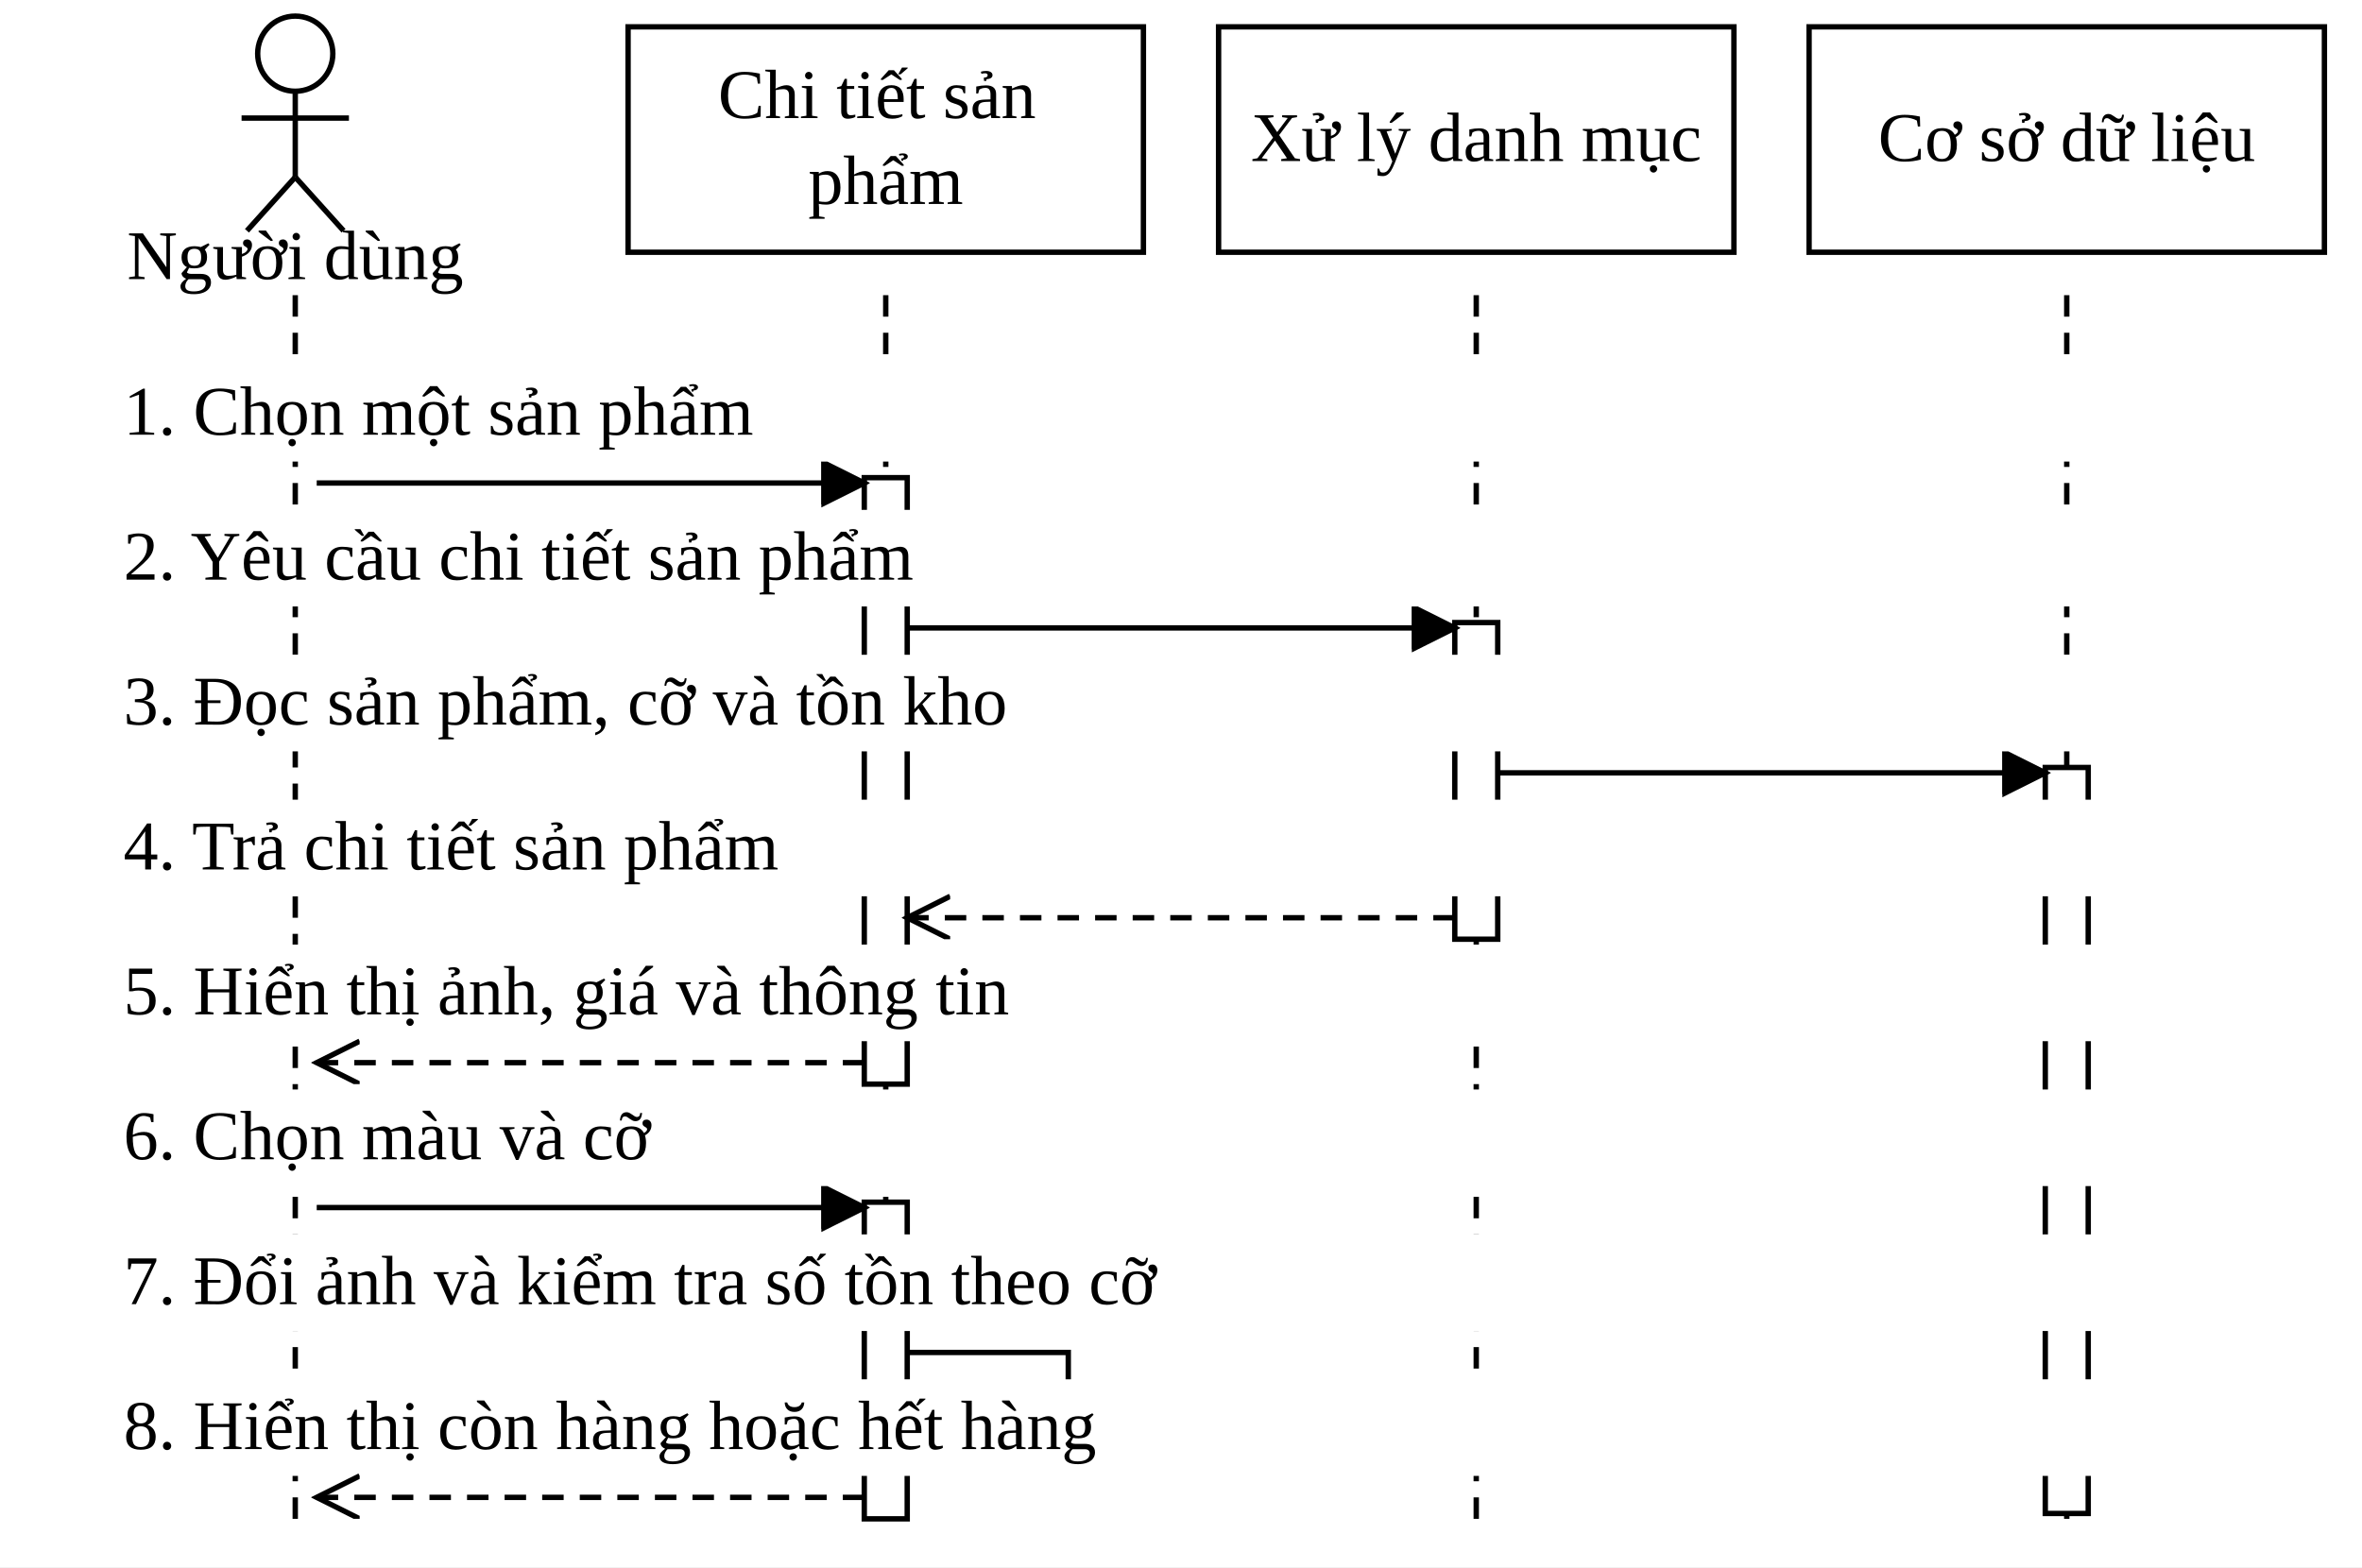
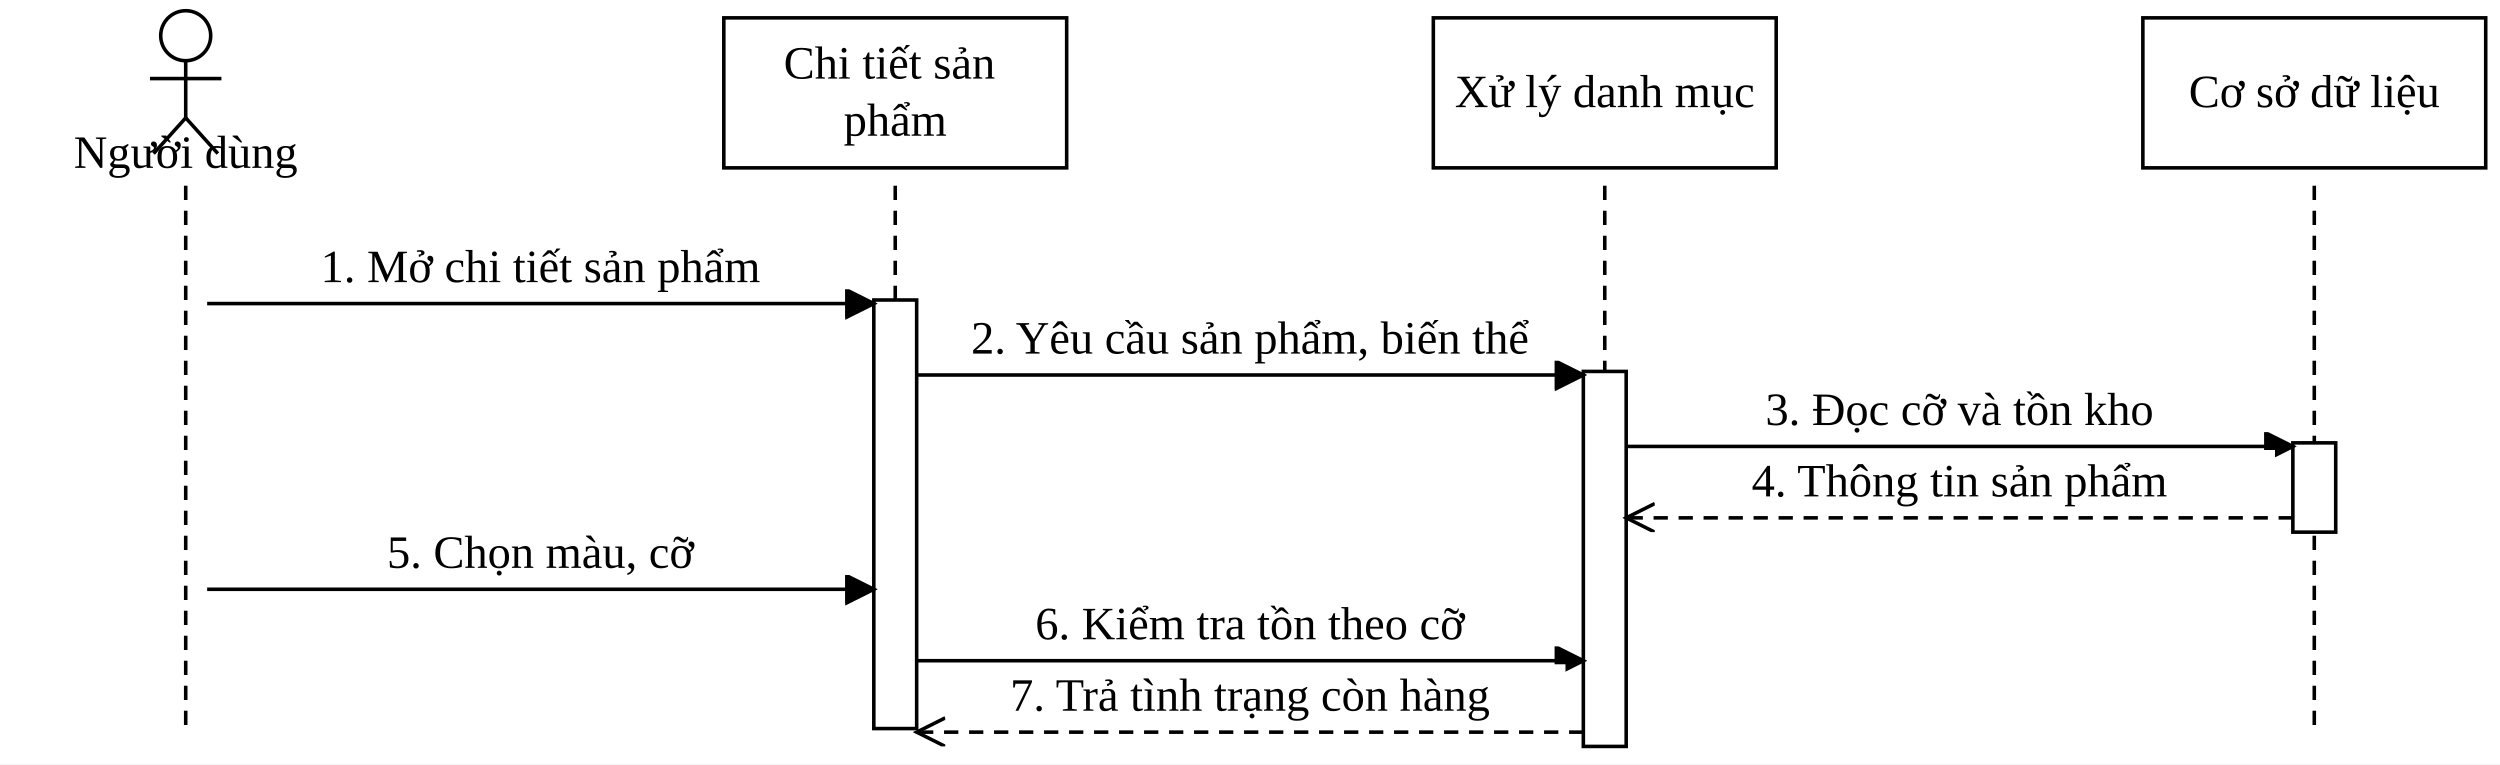
- <svg xmlns="http://www.w3.org/2000/svg" width="440" height="292" viewBox="0 0 440 292">
+ <svg xmlns="http://www.w3.org/2000/svg" width="700" height="214" viewBox="0 0 700 214">
  <rect width="100%" height="100%" fill="white" />
  <defs>
    <marker id="filled" viewBox="0 0 9 9" refX="8" refY="4" markerWidth="9" markerHeight="9" orient="auto" markerUnits="userSpaceOnUse">
      <path d="M 0 0 L 8 4 L 0 8 Z" fill="black" stroke="black" stroke-width="1.0" />
    </marker>
    <marker id="open" viewBox="0 0 9 9" refX="8" refY="4" markerWidth="9" markerHeight="9" orient="auto" markerUnits="userSpaceOnUse">
      <path d="M 0 0 L 8 4 L 0 8" fill="none" stroke="black" stroke-width="1.0" />
    </marker>
    <marker id="triangle" viewBox="0 0 9 9" refX="8" refY="4" markerWidth="9" markerHeight="9" orient="auto" markerUnits="userSpaceOnUse">
      <path d="M 0 0 L 8 4 L 0 8 Z" fill="white" stroke="black" stroke-width="1.0" />
    </marker>
  </defs>
-   <polyline stroke="black" stroke-width="1.0" fill="none" stroke-dasharray="4 3" points="55.0,55 55.0,284" />
-   <polyline stroke="black" stroke-width="1.0" fill="none" stroke-dasharray="4 3" points="165.0,55 165.0,284" />
-   <polyline stroke="black" stroke-width="1.0" fill="none" stroke-dasharray="4 3" points="275.0,55 275.0,284" />
-   <polyline stroke="black" stroke-width="1.0" fill="none" stroke-dasharray="4 3" points="385.0,55 385.0,284" />
-   <rect stroke="black" stroke-width="1.0" fill="white" x="271.0" y="116" width="8" height="59" />
-   <rect stroke="black" stroke-width="1.0" fill="white" x="161.0" y="89" width="8" height="113" />
-   <rect stroke="black" stroke-width="1.0" fill="white" x="161.0" y="224" width="8" height="59" />
-   <rect stroke="black" stroke-width="1.0" fill="white" x="381.0" y="143" width="8" height="139" />
-   <rect x="18" y="68" width="404" height="18" fill="white" />
-   <text x="23" y="81.0" text-anchor="start" font-family="Times New Roman" font-size="13" font-weight="normal" font-style="normal" fill="black">
-     <tspan x="23" dy="0">1. Chọn một sản phẩm</tspan>
+   <polyline stroke="black" stroke-width="1.0" fill="none" stroke-dasharray="4 3" points="52.0,52 52.0,206" />
+   <polyline stroke="black" stroke-width="1.0" fill="none" stroke-dasharray="4 3" points="250.667,52 250.667,206" />
+   <polyline stroke="black" stroke-width="1.0" fill="none" stroke-dasharray="4 3" points="449.333,52 449.333,206" />
+   <polyline stroke="black" stroke-width="1.0" fill="none" stroke-dasharray="4 3" points="648.0,52 648.0,206" />
+   <rect stroke="black" stroke-width="1.0" fill="white" x="642.0" y="124" width="12" height="25" />
+   <rect stroke="black" stroke-width="1.0" fill="white" x="443.333" y="104" width="12" height="105" />
+   <rect stroke="black" stroke-width="1.0" fill="white" x="244.667" y="84" width="12" height="120" />
+   <rect x="63" y="66" width="176.667" height="18" fill="white" />
+   <text x="151.333" y="79.0" text-anchor="middle" font-family="Times New Roman" font-size="13" font-weight="normal" font-style="normal" fill="black">
+     <tspan x="151.333" dy="0">1. Mở chi tiết sản phẩm</tspan>
  </text>
-   <polyline stroke="black" stroke-width="1.0" fill="none" points="59.0,90 161.0,90" marker-end="url(#filled)" />
-   <rect x="18" y="95" width="404" height="18" fill="white" />
-   <text x="23" y="108.0" text-anchor="start" font-family="Times New Roman" font-size="13" font-weight="normal" font-style="normal" fill="black">
-     <tspan x="23" dy="0">2. Yêu cầu chi tiết sản phẩm</tspan>
+   <polyline stroke="black" stroke-width="1.0" fill="none" points="58.0,85 244.667,85" marker-end="url(#filled)" />
+   <rect x="261.667" y="86" width="176.667" height="18" fill="white" />
+   <text x="350.0" y="99.0" text-anchor="middle" font-family="Times New Roman" font-size="13" font-weight="normal" font-style="normal" fill="black">
+     <tspan x="350.0" dy="0">2. Yêu cầu sản phẩm, biến thể</tspan>
  </text>
-   <polyline stroke="black" stroke-width="1.0" fill="none" points="169.0,117 271.0,117" marker-end="url(#filled)" />
-   <rect x="18" y="122" width="404" height="18" fill="white" />
-   <text x="23" y="135.0" text-anchor="start" font-family="Times New Roman" font-size="13" font-weight="normal" font-style="normal" fill="black">
-     <tspan x="23" dy="0">3. Đọc sản phẩm, cỡ và tồn kho</tspan>
+   <polyline stroke="black" stroke-width="1.0" fill="none" points="256.667,105 443.333,105" marker-end="url(#filled)" />
+   <rect x="460.333" y="106" width="176.667" height="18" fill="white" />
+   <text x="548.667" y="119.0" text-anchor="middle" font-family="Times New Roman" font-size="13" font-weight="normal" font-style="normal" fill="black">
+     <tspan x="548.667" dy="0">3. Đọc cỡ và tồn kho</tspan>
  </text>
-   <polyline stroke="black" stroke-width="1.0" fill="none" points="279.0,144 381.0,144" marker-end="url(#filled)" />
-   <rect x="18" y="149" width="404" height="18" fill="white" />
-   <text x="23" y="162.0" text-anchor="start" font-family="Times New Roman" font-size="13" font-weight="normal" font-style="normal" fill="black">
-     <tspan x="23" dy="0">4. Trả chi tiết sản phẩm</tspan>
+   <polyline stroke="black" stroke-width="1.0" fill="none" points="455.333,125 642.0,125" marker-end="url(#filled)" />
+   <rect x="460.333" y="126" width="176.667" height="18" fill="white" />
+   <text x="548.667" y="139.0" text-anchor="middle" font-family="Times New Roman" font-size="13" font-weight="normal" font-style="normal" fill="black">
+     <tspan x="548.667" dy="0">4. Thông tin sản phẩm</tspan>
  </text>
-   <polyline stroke="black" stroke-width="1.0" fill="none" stroke-dasharray="4 3" points="271.0,171 169.0,171" marker-end="url(#open)" />
-   <rect x="18" y="176" width="404" height="18" fill="white" />
-   <text x="23" y="189.0" text-anchor="start" font-family="Times New Roman" font-size="13" font-weight="normal" font-style="normal" fill="black">
-     <tspan x="23" dy="0">5. Hiển thị ảnh, giá và thông tin</tspan>
+   <polyline stroke="black" stroke-width="1.0" fill="none" stroke-dasharray="4 3" points="642.0,145 455.333,145" marker-end="url(#open)" />
+   <rect x="63" y="146" width="176.667" height="18" fill="white" />
+   <text x="151.333" y="159.0" text-anchor="middle" font-family="Times New Roman" font-size="13" font-weight="normal" font-style="normal" fill="black">
+     <tspan x="151.333" dy="0">5. Chọn màu, cỡ</tspan>
  </text>
-   <polyline stroke="black" stroke-width="1.0" fill="none" stroke-dasharray="4 3" points="161.0,198 59.0,198" marker-end="url(#open)" />
-   <rect x="18" y="203" width="404" height="18" fill="white" />
-   <text x="23" y="216.0" text-anchor="start" font-family="Times New Roman" font-size="13" font-weight="normal" font-style="normal" fill="black">
-     <tspan x="23" dy="0">6. Chọn màu và cỡ</tspan>
+   <polyline stroke="black" stroke-width="1.0" fill="none" points="58.0,165 244.667,165" marker-end="url(#filled)" />
+   <rect x="261.667" y="166" width="176.667" height="18" fill="white" />
+   <text x="350.0" y="179.0" text-anchor="middle" font-family="Times New Roman" font-size="13" font-weight="normal" font-style="normal" fill="black">
+     <tspan x="350.0" dy="0">6. Kiểm tra tồn theo cỡ</tspan>
  </text>
-   <polyline stroke="black" stroke-width="1.0" fill="none" points="59.0,225 161.0,225" marker-end="url(#filled)" />
-   <rect x="18" y="230" width="404" height="18" fill="white" />
-   <text x="23" y="243.0" text-anchor="start" font-family="Times New Roman" font-size="13" font-weight="normal" font-style="normal" fill="black">
-     <tspan x="23" dy="0">7. Đổi ảnh và kiểm tra số tồn theo cỡ</tspan>
+   <polyline stroke="black" stroke-width="1.0" fill="none" points="256.667,185 443.333,185" marker-end="url(#filled)" />
+   <rect x="261.667" y="186" width="176.667" height="18" fill="white" />
+   <text x="350.0" y="199.0" text-anchor="middle" font-family="Times New Roman" font-size="13" font-weight="normal" font-style="normal" fill="black">
+     <tspan x="350.0" dy="0">7. Trả tình trạng còn hàng</tspan>
  </text>
-   <polyline stroke="black" stroke-width="1.0" fill="none" points="169.0,252 199.0,252 199.0,264 170.0,264" marker-end="url(#filled)" />
-   <rect x="18" y="257" width="404" height="18" fill="white" />
-   <text x="23" y="270.0" text-anchor="start" font-family="Times New Roman" font-size="13" font-weight="normal" font-style="normal" fill="black">
-     <tspan x="23" dy="0">8. Hiển thị còn hàng hoặc hết hàng</tspan>
+   <polyline stroke="black" stroke-width="1.0" fill="none" stroke-dasharray="4 3" points="443.333,205 256.667,205" marker-end="url(#open)" />
+   <ellipse stroke="black" stroke-width="1.0" fill="white" cx="52.0" cy="10.0" rx="7.0" ry="7.0" />
+   <polyline stroke="black" stroke-width="1.0" fill="none" points="52.0,17 52.0,33" />
+   <polyline stroke="black" stroke-width="1.0" fill="none" points="42.0,22 62.0,22" />
+   <polyline stroke="black" stroke-width="1.0" fill="none" points="52.0,33 43.0,43" />
+   <polyline stroke="black" stroke-width="1.0" fill="none" points="52.0,33 61.0,43" />
+   <text x="52.0" y="47.0" text-anchor="middle" font-family="Times New Roman" font-size="13" font-weight="normal" font-style="normal" fill="black">
+     <tspan x="52.0" dy="0">Người dùng</tspan>
  </text>
-   <polyline stroke="black" stroke-width="1.0" fill="none" stroke-dasharray="4 3" points="161.0,279 59.0,279" marker-end="url(#open)" />
-   <ellipse stroke="black" stroke-width="1.0" fill="white" cx="55.0" cy="10.0" rx="7.0" ry="7.0" />
-   <polyline stroke="black" stroke-width="1.0" fill="none" points="55.0,17 55.0,33" />
-   <polyline stroke="black" stroke-width="1.0" fill="none" points="45.0,22 65.0,22" />
-   <polyline stroke="black" stroke-width="1.0" fill="none" points="55.0,33 46.0,43" />
-   <polyline stroke="black" stroke-width="1.0" fill="none" points="55.0,33 64.0,43" />
-   <text x="55.0" y="52.0" text-anchor="middle" font-family="Times New Roman" font-size="13" font-weight="normal" font-style="normal" fill="black">
-     <tspan x="55.0" dy="0">Người dùng</tspan>
+   <rect stroke="black" stroke-width="1.0" fill="white" x="202.667" y="5" width="96" height="42" />
+   <text x="250.667" y="22.0" text-anchor="middle" font-family="Times New Roman" font-size="13" font-weight="normal" font-style="normal" fill="black">
+     <tspan x="250.667" dy="0">Chi tiết sản</tspan>
+     <tspan x="250.667" dy="16">phẩm</tspan>
  </text>
-   <rect stroke="black" stroke-width="1.0" fill="white" x="117.0" y="5" width="96" height="42" />
-   <text x="165.0" y="22.0" text-anchor="middle" font-family="Times New Roman" font-size="13" font-weight="normal" font-style="normal" fill="black">
-     <tspan x="165.0" dy="0">Chi tiết sản</tspan>
-     <tspan x="165.0" dy="16">phẩm</tspan>
+   <rect stroke="black" stroke-width="1.0" fill="white" x="401.333" y="5" width="96" height="42" />
+   <text x="449.333" y="30.0" text-anchor="middle" font-family="Times New Roman" font-size="13" font-weight="normal" font-style="normal" fill="black">
+     <tspan x="449.333" dy="0">Xử lý danh mục</tspan>
  </text>
-   <rect stroke="black" stroke-width="1.0" fill="white" x="227.0" y="5" width="96" height="42" />
-   <text x="275.0" y="30.0" text-anchor="middle" font-family="Times New Roman" font-size="13" font-weight="normal" font-style="normal" fill="black">
-     <tspan x="275.0" dy="0">Xử lý danh mục</tspan>
-   </text>
-   <rect stroke="black" stroke-width="1.0" fill="white" x="337.0" y="5" width="96" height="42" />
-   <text x="385.0" y="30.0" text-anchor="middle" font-family="Times New Roman" font-size="13" font-weight="normal" font-style="normal" fill="black">
-     <tspan x="385.0" dy="0">Cơ sở dữ liệu</tspan>
+   <rect stroke="black" stroke-width="1.0" fill="white" x="600.0" y="5" width="96" height="42" />
+   <text x="648.0" y="30.0" text-anchor="middle" font-family="Times New Roman" font-size="13" font-weight="normal" font-style="normal" fill="black">
+     <tspan x="648.0" dy="0">Cơ sở dữ liệu</tspan>
  </text>
</svg>
